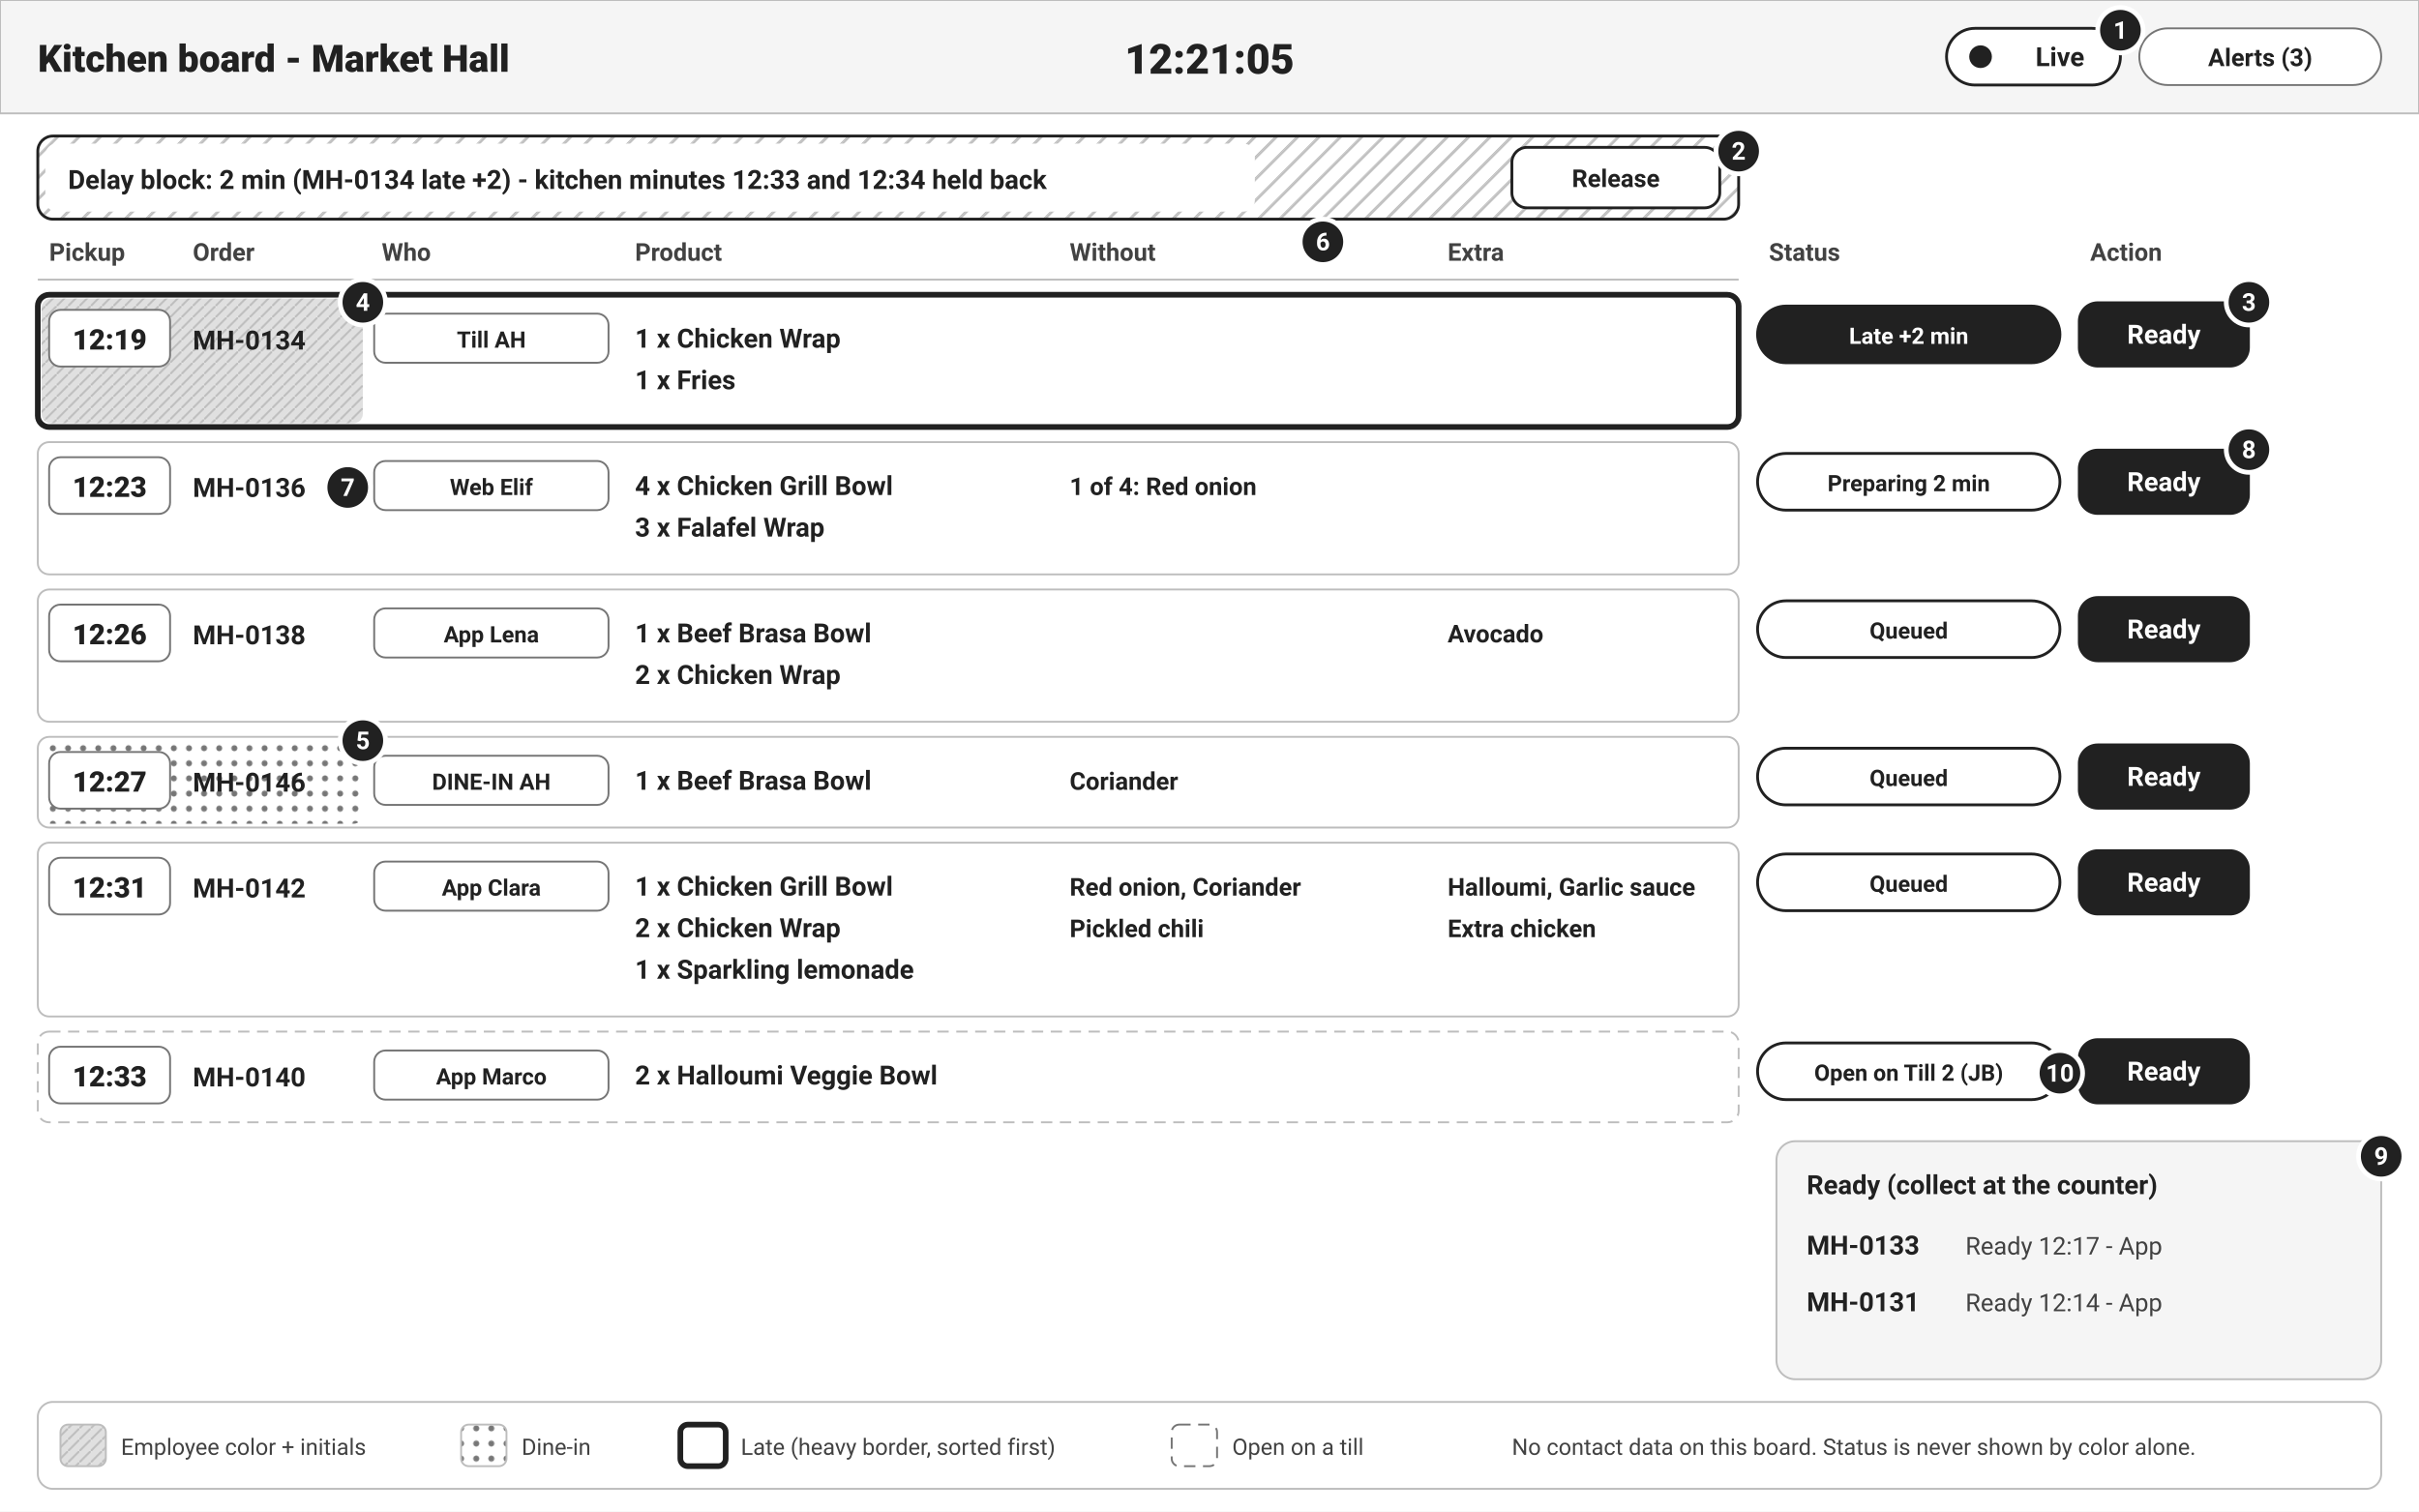
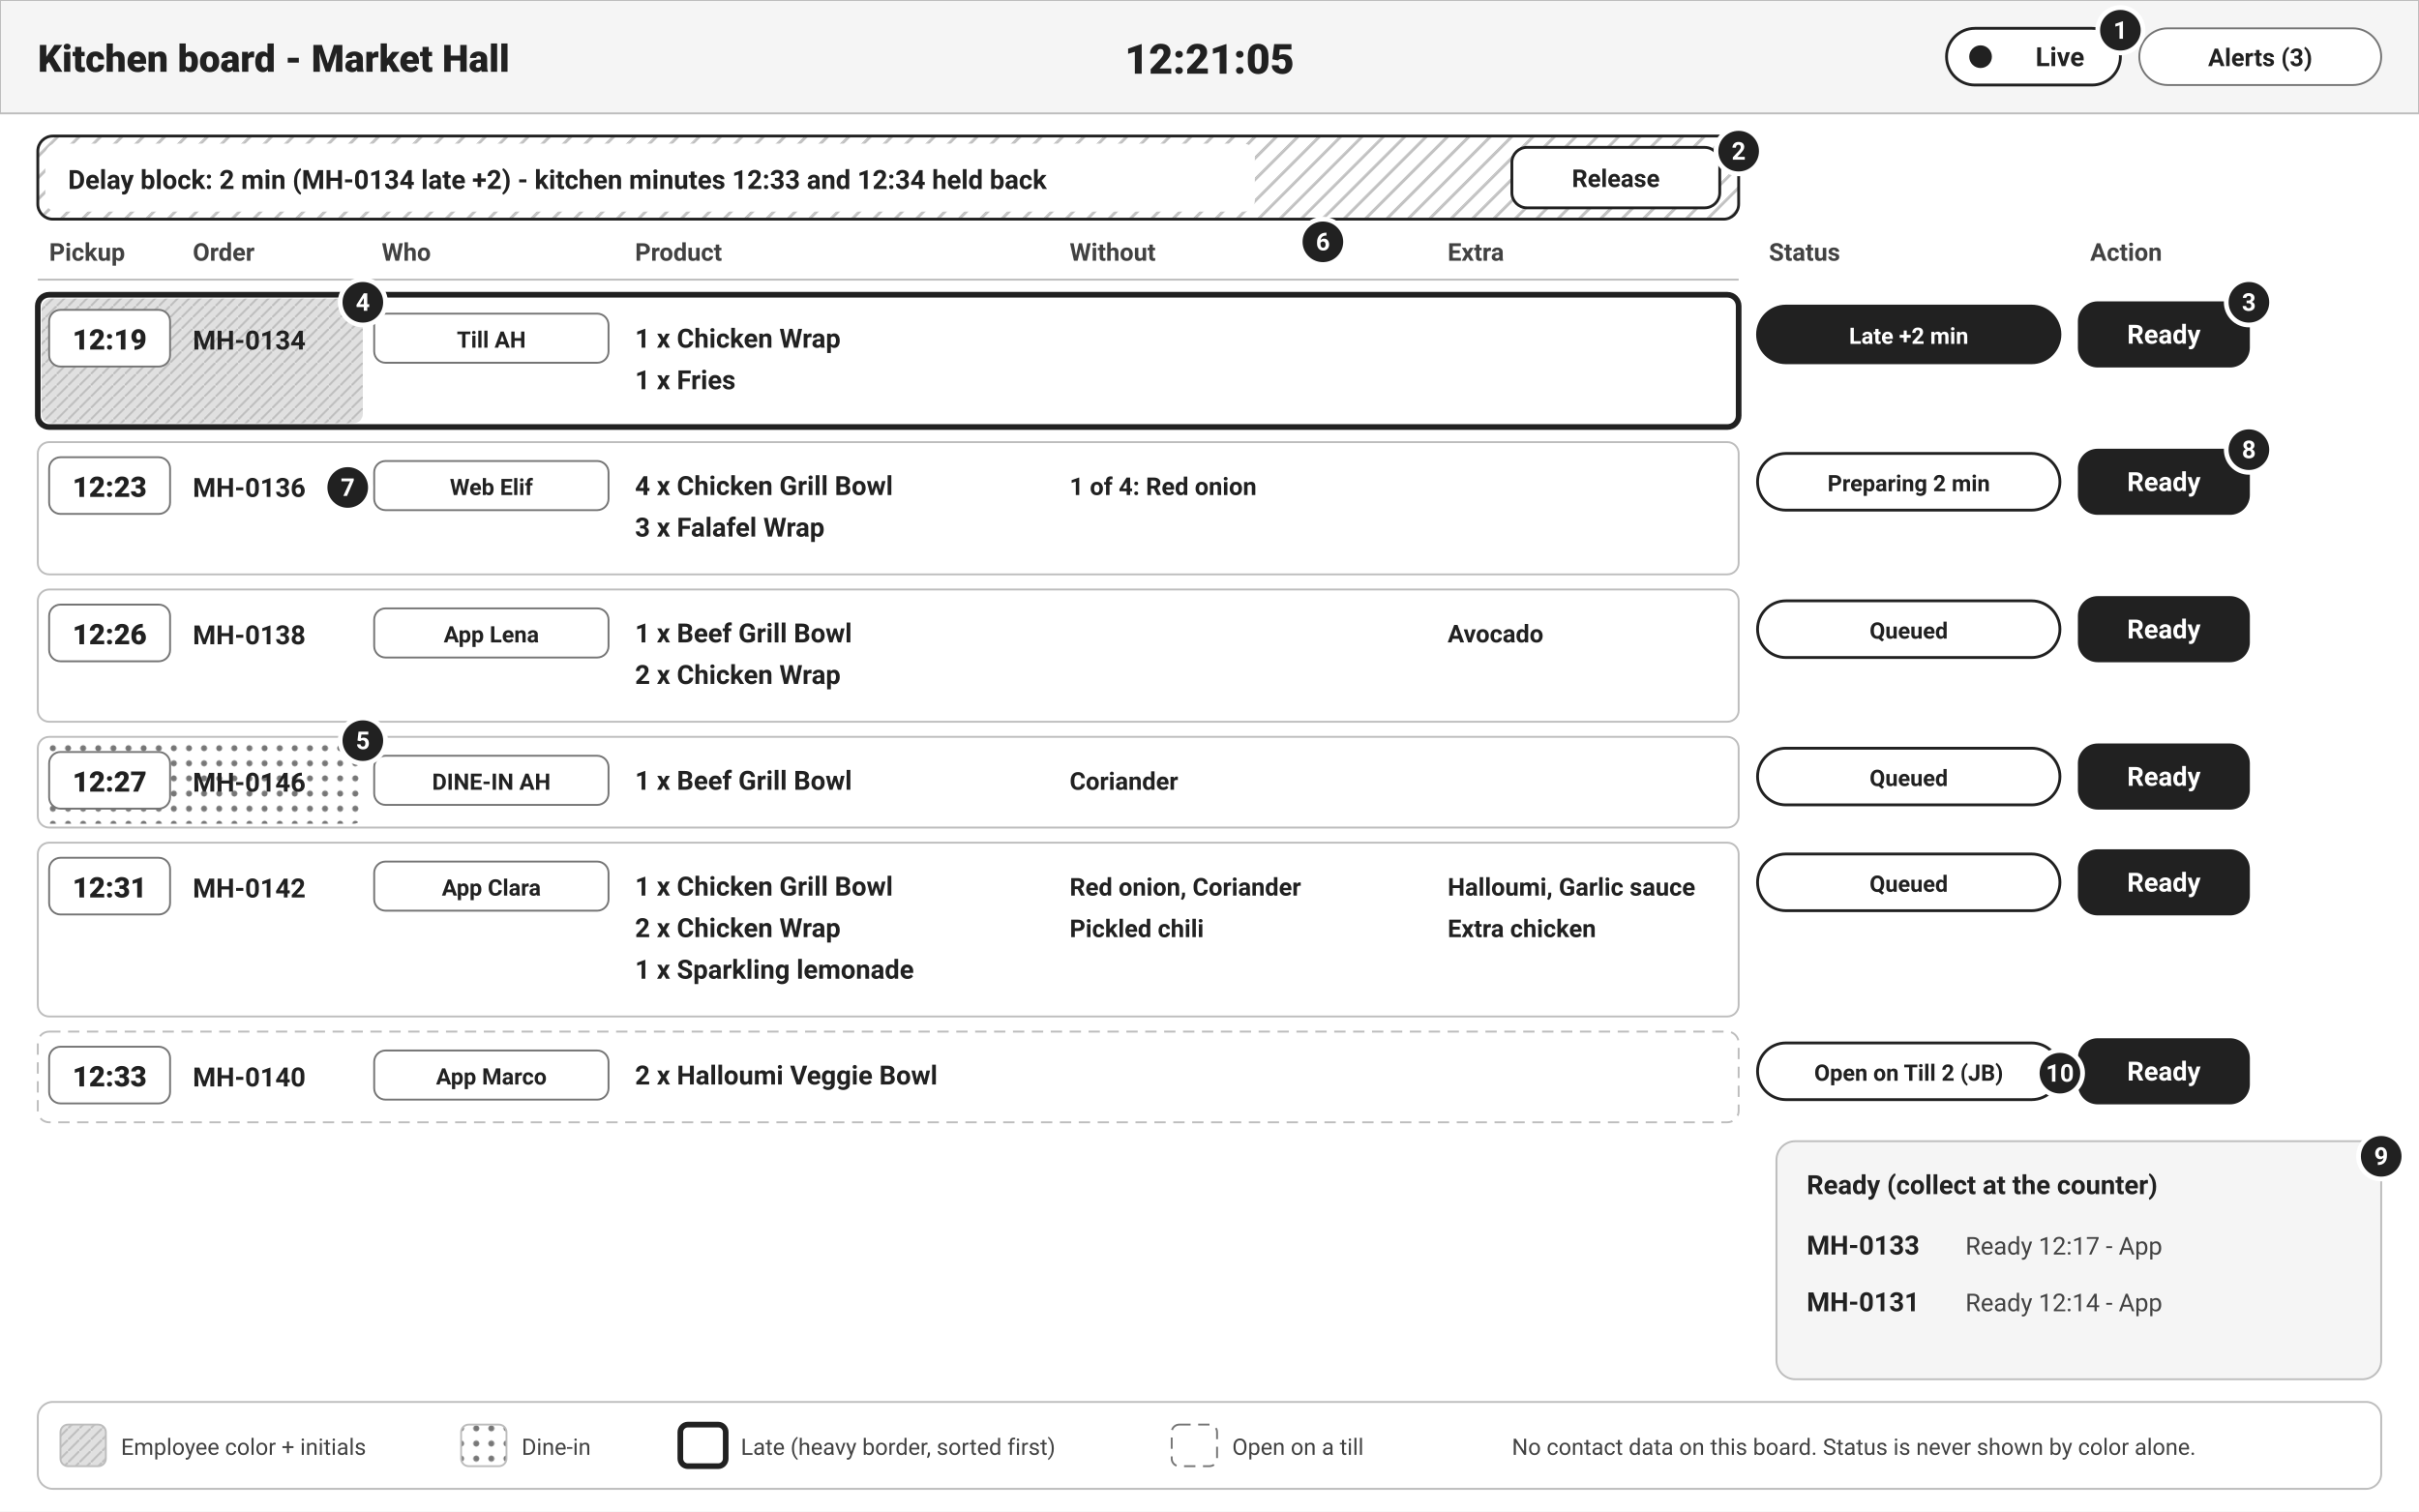
<svg xmlns="http://www.w3.org/2000/svg" width="1280" height="800" viewBox="0 0 1280 800" role="img" aria-labelledby="wf-title wf-desc">
  <defs>
    <pattern id="hatch" width="8" height="8" patternUnits="userSpaceOnUse" patternTransform="rotate(45)">
      <line x1="0" y1="0" x2="0" y2="8" stroke="#bdbdbd" stroke-width="3" />
    </pattern>
    <pattern id="dots" width="8" height="8" patternUnits="userSpaceOnUse">
      <circle cx="4" cy="4" r="1.6" fill="#757575" />
    </pattern>
    <pattern id="tint" width="6" height="6" patternUnits="userSpaceOnUse">
      <rect width="6" height="6" fill="#e0e0e0" />
      <line x1="0" y1="6" x2="6" y2="0" stroke="#bdbdbd" stroke-width="1" />
    </pattern>
  </defs>
  <rect x="0" y="0" width="1280" height="800" fill="#ffffff" />
  <g font-family="system-ui, -apple-system, 'Segoe UI', Roboto, Helvetica, Arial, sans-serif">
    <rect x="0" y="0" width="1280" height="60" rx="0" fill="#f5f5f5" stroke="#bdbdbd" stroke-width="1" />
    <text x="20" y="38" font-size="20" font-weight="800" fill="#212121" text-anchor="start">Kitchen board  -  Market Hall</text>
    <text x="640" y="39" font-size="22" font-weight="800" fill="#212121" text-anchor="middle">12:21:05</text>
    <rect x="1030" y="15" width="92" height="30" rx="15" fill="#ffffff" stroke="#212121" stroke-width="1.5" />
    <circle cx="1048" cy="30" r="6" fill="#212121" />
    <text x="1090" y="35" font-size="14" font-weight="700" fill="#212121" text-anchor="middle">Live</text>
    <rect x="1132" y="15" width="128" height="30" rx="15" fill="#ffffff" stroke="#757575" stroke-width="1" />
    <text x="1196" y="35" font-size="13" font-weight="600" fill="#212121" text-anchor="middle">Alerts (3)</text>
    <circle cx="1122" cy="16" r="12" fill="#212121" stroke="#ffffff" stroke-width="2.5" />
    <text x="1122" y="20.5" font-size="13" font-weight="700" fill="#ffffff" text-anchor="middle">1</text>
    <rect x="20" y="72" width="900" height="44" rx="8" fill="url(#hatch)" stroke="#212121" stroke-width="1.5" />
    <rect x="24" y="76" width="640" height="36" rx="6" fill="#ffffff" stroke="none" stroke-width="0" />
    <text x="36" y="100" font-size="14" font-weight="700" fill="#212121" text-anchor="start">Delay block: 2 min (MH-0134 late +2)  -  kitchen minutes 12:33 and 12:34 held back</text>
    <rect x="800" y="78" width="110" height="32" rx="8" fill="#ffffff" stroke="#212121" stroke-width="1.5" />
    <text x="855" y="99" font-size="13" font-weight="700" fill="#212121" text-anchor="middle">Release</text>
    <circle cx="920" cy="80" r="12" fill="#212121" stroke="#ffffff" stroke-width="2.5" />
    <text x="920" y="84.5" font-size="13" font-weight="700" fill="#ffffff" text-anchor="middle">2</text>
    <text x="26" y="138" font-size="13" font-weight="700" fill="#424242" text-anchor="start">Pickup</text>
    <text x="102" y="138" font-size="13" font-weight="700" fill="#424242" text-anchor="start">Order</text>
    <text x="202" y="138" font-size="13" font-weight="700" fill="#424242" text-anchor="start">Who</text>
    <text x="336" y="138" font-size="13" font-weight="700" fill="#424242" text-anchor="start">Product</text>
    <text x="566" y="138" font-size="13" font-weight="700" fill="#424242" text-anchor="start">Without</text>
    <text x="766" y="138" font-size="13" font-weight="700" fill="#424242" text-anchor="start">Extra</text>
    <text x="856" y="138" font-size="13" font-weight="700" fill="#424242" text-anchor="start" />
    <text x="936" y="138" font-size="13" font-weight="700" fill="#424242" text-anchor="start">Status</text>
    <text x="1106" y="138" font-size="13" font-weight="700" fill="#424242" text-anchor="start">Action</text>
    <line x1="20" y1="148" x2="920" y2="148" stroke="#bdbdbd" stroke-width="1" />
    <rect x="20" y="156" width="900" height="70" rx="6" fill="#ffffff" stroke="#212121" stroke-width="3" />
    <rect x="22" y="158" width="170" height="66" rx="5" fill="url(#tint)" stroke="none" stroke-width="0" />
    <rect x="26" y="164" width="64" height="30" rx="6" fill="#ffffff" stroke="#757575" stroke-width="1" />
    <text x="58" y="185" font-size="15" font-weight="800" fill="#212121" text-anchor="middle">12:19</text>
    <text x="102" y="185" font-size="14" font-weight="700" fill="#212121" text-anchor="start">MH-0134</text>
    <rect x="198" y="166" width="124" height="26" rx="6" fill="#ffffff" stroke="#757575" stroke-width="1" />
    <text x="260" y="184" font-size="12" font-weight="700" fill="#212121" text-anchor="middle">Till  AH</text>
    <text x="336" y="184" font-size="14" font-weight="600" fill="#212121" text-anchor="start">1 x Chicken Wrap</text>
    <text x="566" y="184" font-size="13" font-weight="600" fill="#212121" text-anchor="start" />
    <text x="766" y="184" font-size="13" font-weight="600" fill="#212121" text-anchor="start" />
    <text x="336" y="206" font-size="14" font-weight="600" fill="#212121" text-anchor="start">1 x Fries</text>
    <text x="566" y="206" font-size="13" font-weight="600" fill="#212121" text-anchor="start" />
    <text x="766" y="206" font-size="13" font-weight="600" fill="#212121" text-anchor="start" />
    <text x="856" y="184" font-size="12" font-weight="400" fill="#212121" text-anchor="start" />
    <rect x="930" y="162" width="160" height="30" rx="15" fill="#212121" stroke="#212121" stroke-width="1.5" />
    <text x="1010" y="182" font-size="12" font-weight="700" fill="#ffffff" text-anchor="middle">Late +2 min</text>
    <rect x="1100" y="160" width="90" height="34" rx="10" fill="#212121" stroke="#212121" stroke-width="1" />
    <text x="1145.0" y="181.9" font-size="14" font-weight="700" fill="#ffffff" text-anchor="middle">Ready</text>
    <rect x="20" y="234" width="900" height="70" rx="6" fill="#ffffff" stroke="#bdbdbd" stroke-width="1" />
    <rect x="26" y="242" width="64" height="30" rx="6" fill="#ffffff" stroke="#757575" stroke-width="1" />
    <text x="58" y="263" font-size="15" font-weight="800" fill="#212121" text-anchor="middle">12:23</text>
    <text x="102" y="263" font-size="14" font-weight="700" fill="#212121" text-anchor="start">MH-0136</text>
    <rect x="198" y="244" width="124" height="26" rx="6" fill="#ffffff" stroke="#757575" stroke-width="1" />
    <text x="260" y="262" font-size="12" font-weight="700" fill="#212121" text-anchor="middle">Web  Elif</text>
    <text x="336" y="262" font-size="14" font-weight="600" fill="#212121" text-anchor="start">4 x Chicken Grill Bowl</text>
    <text x="566" y="262" font-size="13" font-weight="600" fill="#212121" text-anchor="start">1 of 4: Red onion</text>
    <text x="766" y="262" font-size="13" font-weight="600" fill="#212121" text-anchor="start" />
    <text x="336" y="284" font-size="14" font-weight="600" fill="#212121" text-anchor="start">3 x Falafel Wrap</text>
    <text x="566" y="284" font-size="13" font-weight="600" fill="#212121" text-anchor="start" />
    <text x="766" y="284" font-size="13" font-weight="600" fill="#212121" text-anchor="start" />
    <text x="856" y="262" font-size="12" font-weight="400" fill="#212121" text-anchor="start" />
    <rect x="930" y="240" width="160" height="30" rx="15" fill="#ffffff" stroke="#212121" stroke-width="1.5" />
    <text x="1010" y="260" font-size="12" font-weight="700" fill="#212121" text-anchor="middle">Preparing  2 min</text>
    <rect x="1100" y="238" width="90" height="34" rx="10" fill="#212121" stroke="#212121" stroke-width="1" />
    <text x="1145.0" y="259.9" font-size="14" font-weight="700" fill="#ffffff" text-anchor="middle">Ready</text>
    <rect x="20" y="312" width="900" height="70" rx="6" fill="#ffffff" stroke="#bdbdbd" stroke-width="1" />
    <rect x="26" y="320" width="64" height="30" rx="6" fill="#ffffff" stroke="#757575" stroke-width="1" />
    <text x="58" y="341" font-size="15" font-weight="800" fill="#212121" text-anchor="middle">12:26</text>
    <text x="102" y="341" font-size="14" font-weight="700" fill="#212121" text-anchor="start">MH-0138</text>
    <rect x="198" y="322" width="124" height="26" rx="6" fill="#ffffff" stroke="#757575" stroke-width="1" />
    <text x="260" y="340" font-size="12" font-weight="700" fill="#212121" text-anchor="middle">App  Lena</text>
-     <text x="336" y="340" font-size="14" font-weight="600" fill="#212121" text-anchor="start">1 x Beef Brasa Bowl</text>
+     <text x="336" y="340" font-size="14" font-weight="600" fill="#212121" text-anchor="start">1 x Beef Grill Bowl</text>
    <text x="566" y="340" font-size="13" font-weight="600" fill="#212121" text-anchor="start" />
    <text x="766" y="340" font-size="13" font-weight="600" fill="#212121" text-anchor="start">Avocado</text>
    <text x="336" y="362" font-size="14" font-weight="600" fill="#212121" text-anchor="start">2 x Chicken Wrap</text>
    <text x="566" y="362" font-size="13" font-weight="600" fill="#212121" text-anchor="start" />
    <text x="766" y="362" font-size="13" font-weight="600" fill="#212121" text-anchor="start" />
    <text x="856" y="340" font-size="12" font-weight="400" fill="#212121" text-anchor="start" />
    <rect x="930" y="318" width="160" height="30" rx="15" fill="#ffffff" stroke="#212121" stroke-width="1.5" />
    <text x="1010" y="338" font-size="12" font-weight="700" fill="#212121" text-anchor="middle">Queued</text>
    <rect x="1100" y="316" width="90" height="34" rx="10" fill="#212121" stroke="#212121" stroke-width="1" />
    <text x="1145.0" y="337.9" font-size="14" font-weight="700" fill="#ffffff" text-anchor="middle">Ready</text>
    <rect x="20" y="390" width="900" height="48" rx="6" fill="#ffffff" stroke="#bdbdbd" stroke-width="1" />
    <rect x="22" y="392" width="170" height="44" rx="5" fill="url(#dots)" stroke="none" stroke-width="0" />
    <rect x="26" y="398" width="64" height="30" rx="6" fill="#ffffff" stroke="#757575" stroke-width="1" />
    <text x="58" y="419" font-size="15" font-weight="800" fill="#212121" text-anchor="middle">12:27</text>
    <text x="102" y="419" font-size="14" font-weight="700" fill="#212121" text-anchor="start">MH-0146</text>
    <rect x="198" y="400" width="124" height="26" rx="6" fill="#ffffff" stroke="#757575" stroke-width="1" />
    <text x="260" y="418" font-size="12" font-weight="700" fill="#212121" text-anchor="middle">DINE-IN  AH</text>
-     <text x="336" y="418" font-size="14" font-weight="600" fill="#212121" text-anchor="start">1 x Beef Brasa Bowl</text>
+     <text x="336" y="418" font-size="14" font-weight="600" fill="#212121" text-anchor="start">1 x Beef Grill Bowl</text>
    <text x="566" y="418" font-size="13" font-weight="600" fill="#212121" text-anchor="start">Coriander</text>
    <text x="766" y="418" font-size="13" font-weight="600" fill="#212121" text-anchor="start" />
    <text x="856" y="418" font-size="12" font-weight="400" fill="#212121" text-anchor="start" />
    <rect x="930" y="396" width="160" height="30" rx="15" fill="#ffffff" stroke="#212121" stroke-width="1.5" />
    <text x="1010" y="416" font-size="12" font-weight="700" fill="#212121" text-anchor="middle">Queued</text>
    <rect x="1100" y="394" width="90" height="34" rx="10" fill="#212121" stroke="#212121" stroke-width="1" />
    <text x="1145.0" y="415.9" font-size="14" font-weight="700" fill="#ffffff" text-anchor="middle">Ready</text>
    <rect x="20" y="446" width="900" height="92" rx="6" fill="#ffffff" stroke="#bdbdbd" stroke-width="1" />
    <rect x="26" y="454" width="64" height="30" rx="6" fill="#ffffff" stroke="#757575" stroke-width="1" />
    <text x="58" y="475" font-size="15" font-weight="800" fill="#212121" text-anchor="middle">12:31</text>
    <text x="102" y="475" font-size="14" font-weight="700" fill="#212121" text-anchor="start">MH-0142</text>
    <rect x="198" y="456" width="124" height="26" rx="6" fill="#ffffff" stroke="#757575" stroke-width="1" />
    <text x="260" y="474" font-size="12" font-weight="700" fill="#212121" text-anchor="middle">App  Clara</text>
    <text x="336" y="474" font-size="14" font-weight="600" fill="#212121" text-anchor="start">1 x Chicken Grill Bowl</text>
    <text x="566" y="474" font-size="13" font-weight="600" fill="#212121" text-anchor="start">Red onion, Coriander</text>
    <text x="766" y="474" font-size="13" font-weight="600" fill="#212121" text-anchor="start">Halloumi, Garlic sauce</text>
    <text x="336" y="496" font-size="14" font-weight="600" fill="#212121" text-anchor="start">2 x Chicken Wrap</text>
    <text x="566" y="496" font-size="13" font-weight="600" fill="#212121" text-anchor="start">Pickled chili</text>
    <text x="766" y="496" font-size="13" font-weight="600" fill="#212121" text-anchor="start">Extra chicken</text>
    <text x="336" y="518" font-size="14" font-weight="600" fill="#212121" text-anchor="start">1 x Sparkling lemonade</text>
    <text x="566" y="518" font-size="13" font-weight="600" fill="#212121" text-anchor="start" />
    <text x="766" y="518" font-size="13" font-weight="600" fill="#212121" text-anchor="start" />
    <text x="856" y="474" font-size="12" font-weight="400" fill="#212121" text-anchor="start" />
    <rect x="930" y="452" width="160" height="30" rx="15" fill="#ffffff" stroke="#212121" stroke-width="1.5" />
    <text x="1010" y="472" font-size="12" font-weight="700" fill="#212121" text-anchor="middle">Queued</text>
    <rect x="1100" y="450" width="90" height="34" rx="10" fill="#212121" stroke="#212121" stroke-width="1" />
    <text x="1145.0" y="471.9" font-size="14" font-weight="700" fill="#ffffff" text-anchor="middle">Ready</text>
    <rect x="20" y="546" width="900" height="48" rx="6" fill="#ffffff" stroke="#bdbdbd" stroke-width="1" stroke-dasharray="6 4" />
    <rect x="26" y="554" width="64" height="30" rx="6" fill="#ffffff" stroke="#757575" stroke-width="1" />
    <text x="58" y="575" font-size="15" font-weight="800" fill="#212121" text-anchor="middle">12:33</text>
    <text x="102" y="575" font-size="14" font-weight="700" fill="#212121" text-anchor="start">MH-0140</text>
    <rect x="198" y="556" width="124" height="26" rx="6" fill="#ffffff" stroke="#757575" stroke-width="1" />
    <text x="260" y="574" font-size="12" font-weight="700" fill="#212121" text-anchor="middle">App  Marco</text>
    <text x="336" y="574" font-size="14" font-weight="600" fill="#212121" text-anchor="start">2 x Halloumi Veggie Bowl</text>
    <text x="566" y="574" font-size="13" font-weight="600" fill="#212121" text-anchor="start" />
    <text x="766" y="574" font-size="13" font-weight="600" fill="#212121" text-anchor="start" />
    <text x="856" y="574" font-size="12" font-weight="400" fill="#212121" text-anchor="start" />
    <rect x="930" y="552" width="160" height="30" rx="15" fill="#ffffff" stroke="#212121" stroke-width="1.5" />
    <text x="1010" y="572" font-size="12" font-weight="700" fill="#212121" text-anchor="middle">Open on Till 2 (JB)</text>
    <rect x="1100" y="550" width="90" height="34" rx="10" fill="#212121" stroke="#212121" stroke-width="1" />
    <text x="1145.0" y="571.9" font-size="14" font-weight="700" fill="#ffffff" text-anchor="middle">Ready</text>
    <circle cx="1190" cy="160" r="12" fill="#212121" stroke="#ffffff" stroke-width="2.5" />
    <text x="1190" y="164.5" font-size="13" font-weight="700" fill="#ffffff" text-anchor="middle">3</text>
    <circle cx="192" cy="160" r="12" fill="#212121" stroke="#ffffff" stroke-width="2.5" />
    <text x="192" y="164.5" font-size="13" font-weight="700" fill="#ffffff" text-anchor="middle">4</text>
    <circle cx="192" cy="392" r="12" fill="#212121" stroke="#ffffff" stroke-width="2.5" />
    <text x="192" y="396.5" font-size="13" font-weight="700" fill="#ffffff" text-anchor="middle">5</text>
    <circle cx="700" cy="128" r="12" fill="#212121" stroke="#ffffff" stroke-width="2.5" />
    <text x="700" y="132.5" font-size="13" font-weight="700" fill="#ffffff" text-anchor="middle">6</text>
    <circle cx="184" cy="258" r="12" fill="#212121" stroke="#ffffff" stroke-width="2.5" />
    <text x="184" y="262.5" font-size="13" font-weight="700" fill="#ffffff" text-anchor="middle">7</text>
    <circle cx="1190" cy="238" r="12" fill="#212121" stroke="#ffffff" stroke-width="2.5" />
    <text x="1190" y="242.5" font-size="13" font-weight="700" fill="#ffffff" text-anchor="middle">8</text>
    <circle cx="1090" cy="568" r="12" fill="#212121" stroke="#ffffff" stroke-width="2.5" />
    <text x="1090" y="572.5" font-size="13" font-weight="700" fill="#ffffff" text-anchor="middle">10</text>
    <rect x="1200" y="72" width="70" height="0.1" rx="0" fill="#ffffff" stroke="none" stroke-width="0" />
    <rect x="940" y="604" width="320" height="126" rx="10" fill="#f5f5f5" stroke="#bdbdbd" stroke-width="1" />
    <text x="956" y="632" font-size="14" font-weight="700" fill="#212121" text-anchor="start">Ready (collect at the counter)</text>
    <text x="956" y="664" font-size="14" font-weight="700" fill="#212121" text-anchor="start">MH-0133</text>
    <text x="1040" y="664" font-size="13" font-weight="400" fill="#424242" text-anchor="start">Ready 12:17  -  App</text>
    <text x="956" y="694" font-size="14" font-weight="700" fill="#212121" text-anchor="start">MH-0131</text>
    <text x="1040" y="694" font-size="13" font-weight="400" fill="#424242" text-anchor="start">Ready 12:14  -  App</text>
    <circle cx="1260" cy="612" r="12" fill="#212121" stroke="#ffffff" stroke-width="2.5" />
    <text x="1260" y="616.5" font-size="13" font-weight="700" fill="#ffffff" text-anchor="middle">9</text>
    <rect x="20" y="742" width="1240" height="46" rx="8" fill="#ffffff" stroke="#bdbdbd" stroke-width="1" />
    <rect x="32" y="754" width="24" height="22" rx="4" fill="url(#tint)" stroke="#bdbdbd" stroke-width="1" />
    <text x="64" y="770" font-size="12" font-weight="400" fill="#424242" text-anchor="start">Employee color + initials</text>
    <rect x="244" y="754" width="24" height="22" rx="4" fill="url(#dots)" stroke="#bdbdbd" stroke-width="1" />
    <text x="276" y="770" font-size="12" font-weight="400" fill="#424242" text-anchor="start">Dine-in</text>
    <rect x="360" y="754" width="24" height="22" rx="4" fill="#ffffff" stroke="#212121" stroke-width="3" />
    <text x="392" y="770" font-size="12" font-weight="400" fill="#424242" text-anchor="start">Late (heavy border, sorted first)</text>
    <rect x="620" y="754" width="24" height="22" rx="4" fill="#ffffff" stroke="#757575" stroke-width="1" stroke-dasharray="6 4" />
    <text x="652" y="770" font-size="12" font-weight="400" fill="#424242" text-anchor="start">Open on a till</text>
    <text x="800" y="770" font-size="12" font-weight="400" fill="#424242" text-anchor="start">No contact data on this board. Status is never shown by color alone.</text>
  </g>
</svg>
